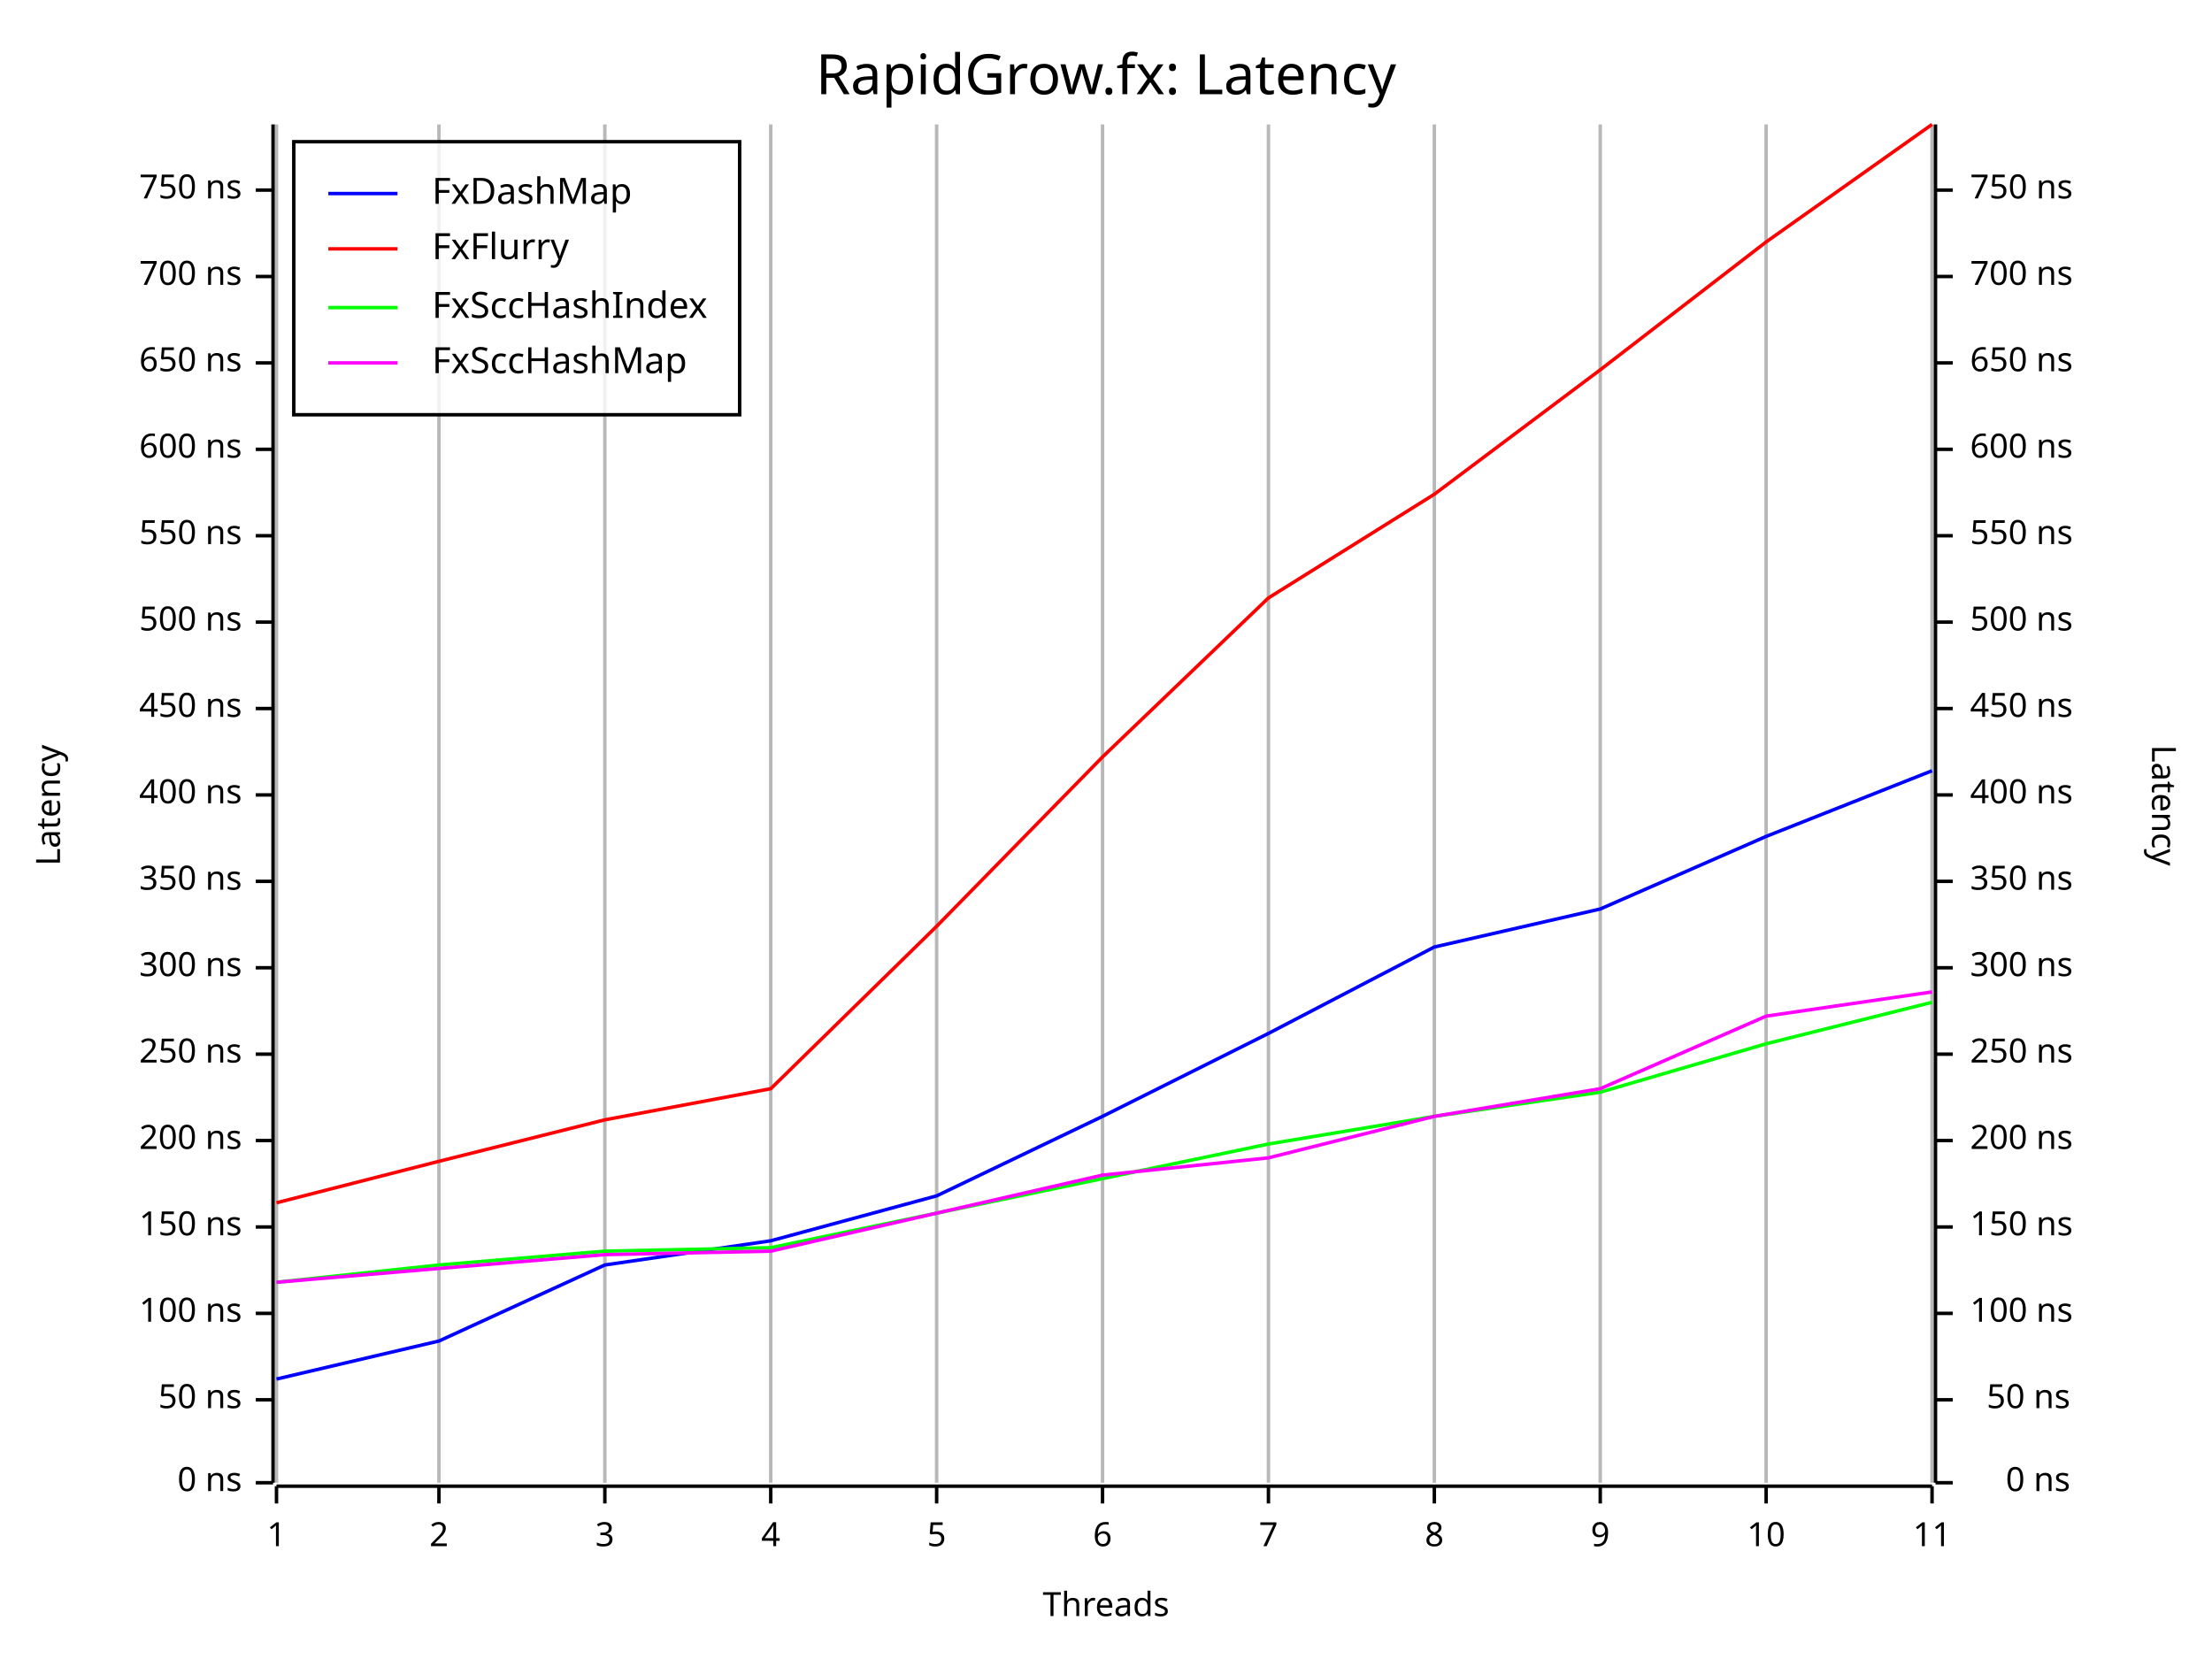
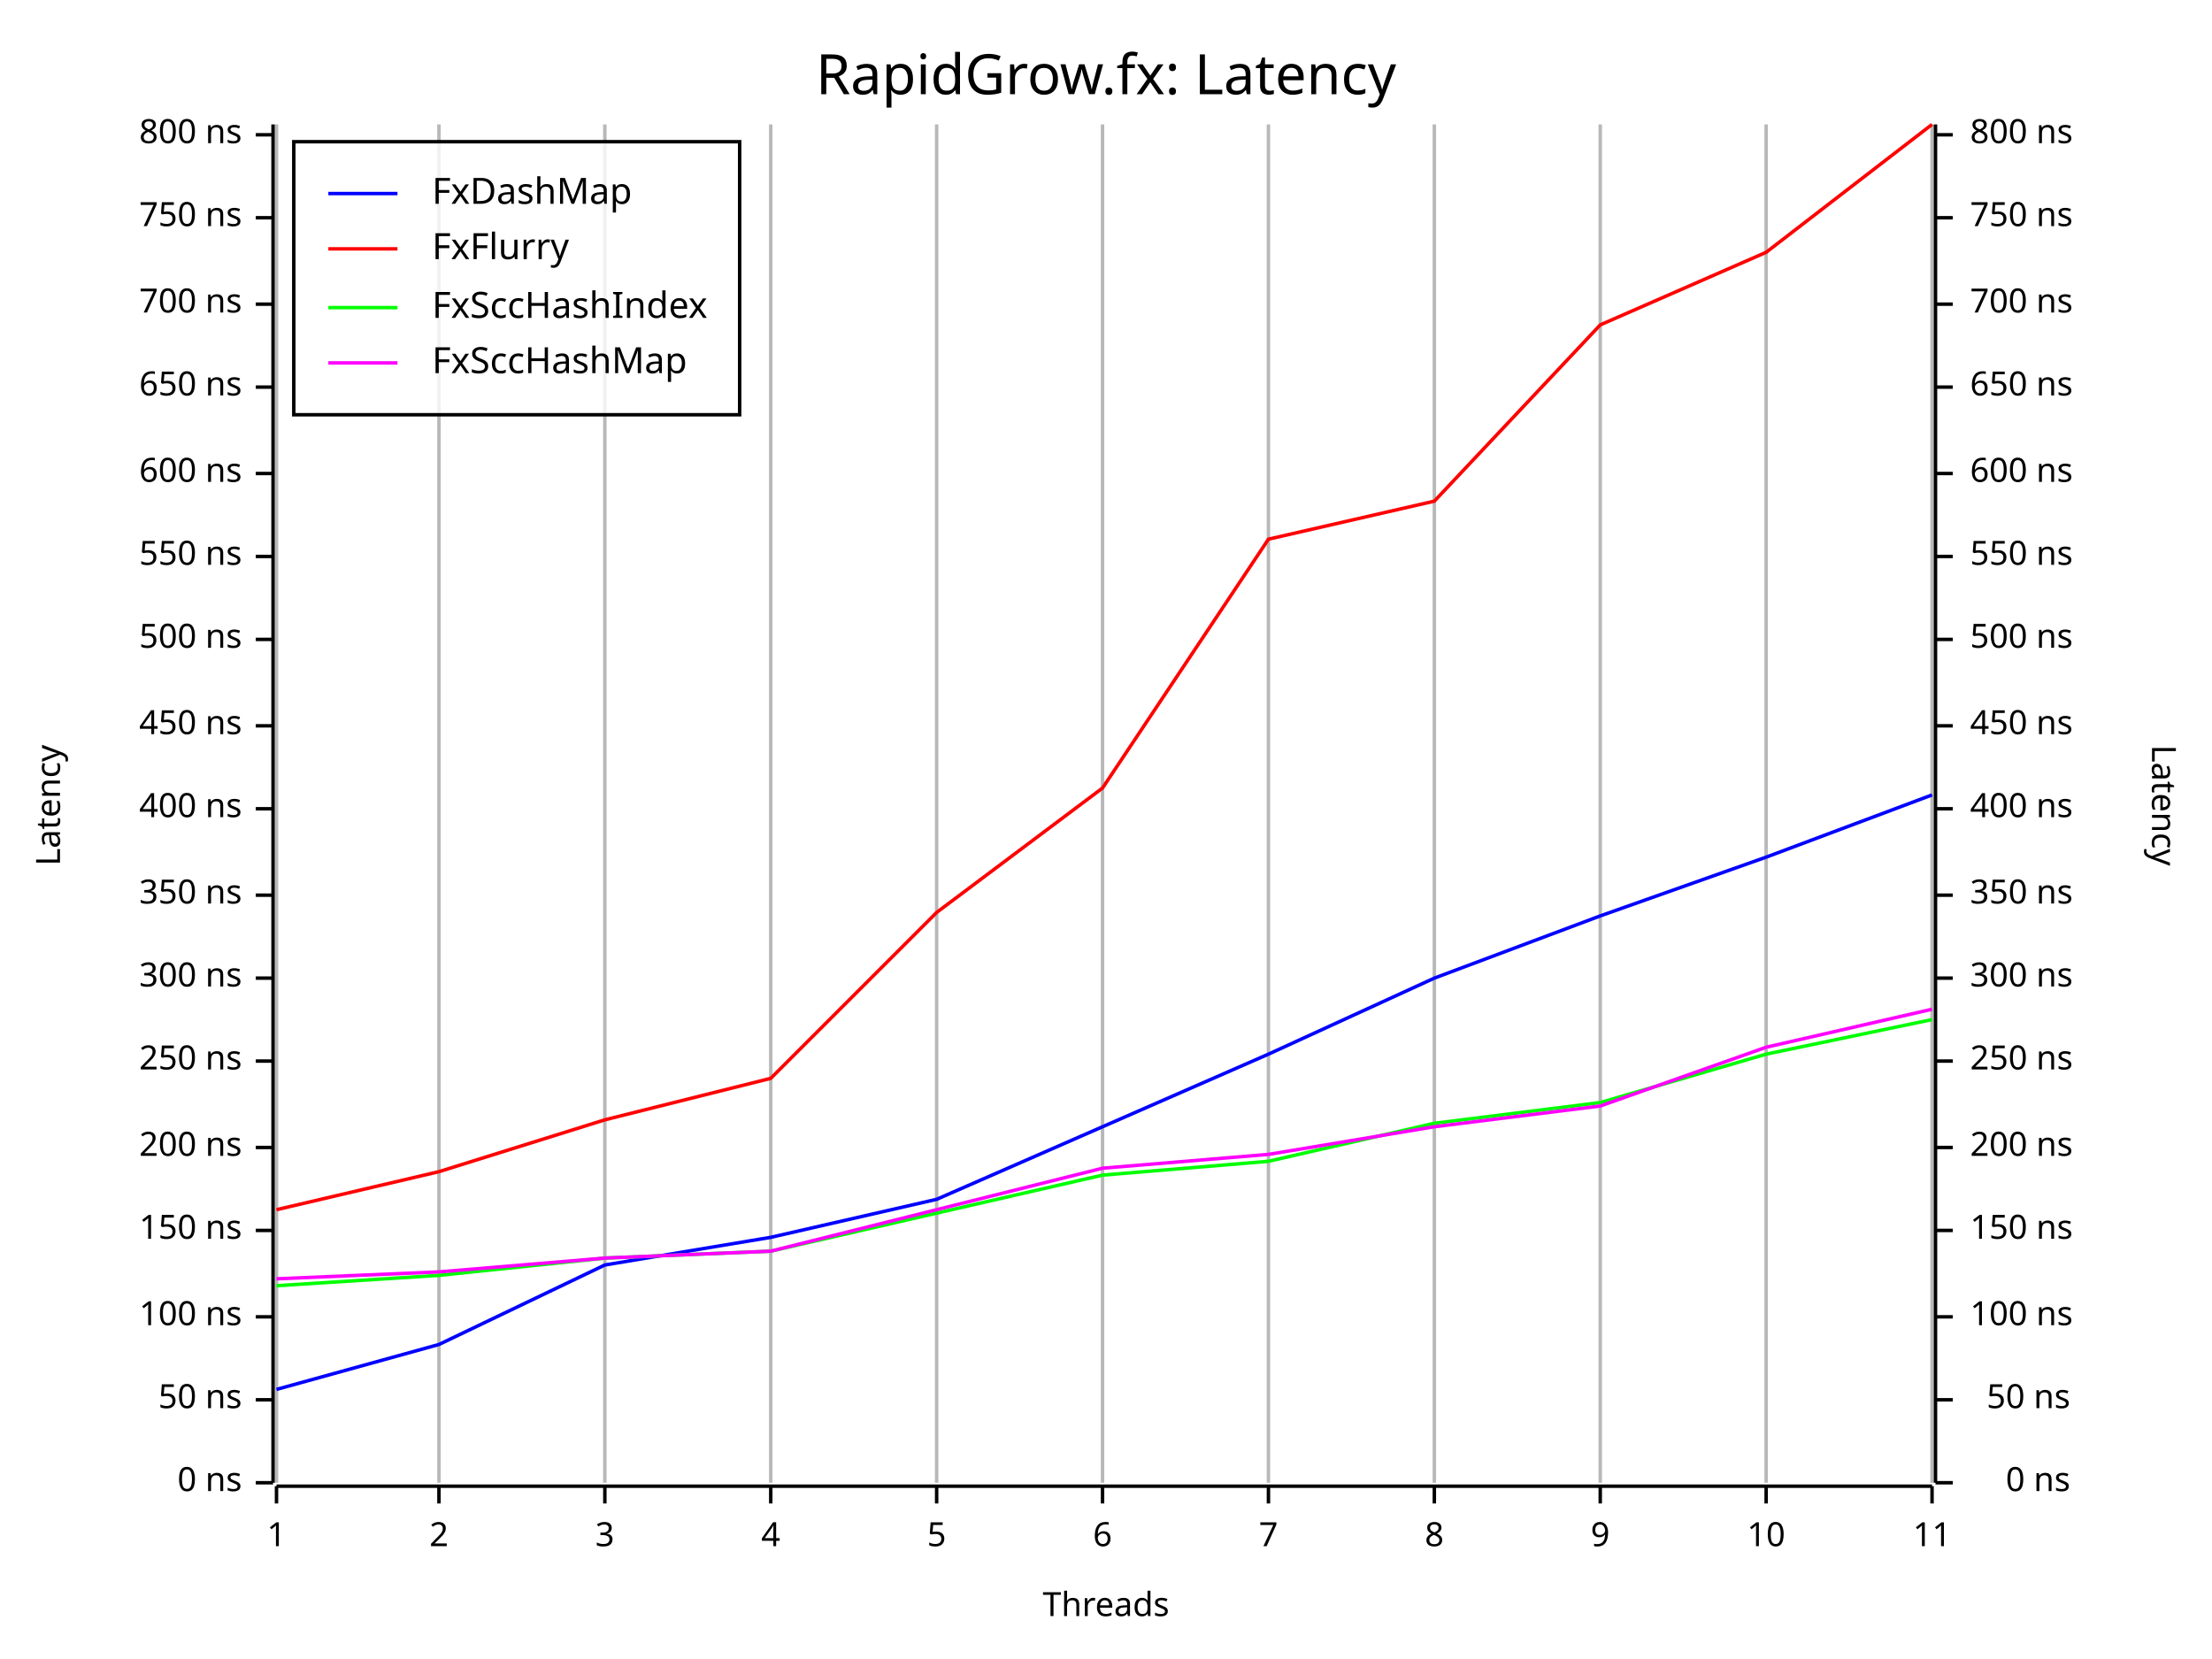
<svg xmlns="http://www.w3.org/2000/svg" width="640" height="480" viewBox="0 0 640 480">
  <rect x="0" y="0" width="640" height="480" opacity="1" fill="#FFFFFF" stroke="none" />
  <text x="320" y="15" dy="0.76em" text-anchor="middle" font-family="Fira Code" font-size="16.129" opacity="1" fill="#000000">
RapidGrow.fx: Latency
</text>
  <line opacity="0.1" stroke="#000000" stroke-width="1" x1="80" y1="429" x2="80" y2="36" />
  <line opacity="0.1" stroke="#000000" stroke-width="1" x1="127" y1="429" x2="127" y2="36" />
  <line opacity="0.1" stroke="#000000" stroke-width="1" x1="175" y1="429" x2="175" y2="36" />
  <line opacity="0.1" stroke="#000000" stroke-width="1" x1="223" y1="429" x2="223" y2="36" />
  <line opacity="0.1" stroke="#000000" stroke-width="1" x1="271" y1="429" x2="271" y2="36" />
  <line opacity="0.1" stroke="#000000" stroke-width="1" x1="319" y1="429" x2="319" y2="36" />
  <line opacity="0.1" stroke="#000000" stroke-width="1" x1="367" y1="429" x2="367" y2="36" />
  <line opacity="0.1" stroke="#000000" stroke-width="1" x1="415" y1="429" x2="415" y2="36" />
  <line opacity="0.1" stroke="#000000" stroke-width="1" x1="463" y1="429" x2="463" y2="36" />
  <line opacity="0.1" stroke="#000000" stroke-width="1" x1="511" y1="429" x2="511" y2="36" />
  <line opacity="0.1" stroke="#000000" stroke-width="1" x1="559" y1="429" x2="559" y2="36" />
  <text x="10" y="233" dy="0.76em" text-anchor="middle" font-family="sans-serif" font-size="9.677" opacity="1" fill="#000000" transform="rotate(270, 10, 233)">
Latency
</text>
  <text x="320" y="470" dy="-0.5ex" text-anchor="middle" font-family="sans-serif" font-size="9.677" opacity="1" fill="#000000">
Threads
</text>
  <text x="630" y="233" dy="0.76em" text-anchor="middle" font-family="sans-serif" font-size="9.677" opacity="1" fill="#000000" transform="rotate(90, 630, 233)">
Latency
</text>
  <line opacity="0.2" stroke="#000000" stroke-width="1" x1="80" y1="429" x2="80" y2="36" />
  <line opacity="0.2" stroke="#000000" stroke-width="1" x1="127" y1="429" x2="127" y2="36" />
  <line opacity="0.2" stroke="#000000" stroke-width="1" x1="175" y1="429" x2="175" y2="36" />
  <line opacity="0.2" stroke="#000000" stroke-width="1" x1="223" y1="429" x2="223" y2="36" />
  <line opacity="0.2" stroke="#000000" stroke-width="1" x1="271" y1="429" x2="271" y2="36" />
  <line opacity="0.2" stroke="#000000" stroke-width="1" x1="319" y1="429" x2="319" y2="36" />
  <line opacity="0.2" stroke="#000000" stroke-width="1" x1="367" y1="429" x2="367" y2="36" />
  <line opacity="0.2" stroke="#000000" stroke-width="1" x1="415" y1="429" x2="415" y2="36" />
  <line opacity="0.2" stroke="#000000" stroke-width="1" x1="463" y1="429" x2="463" y2="36" />
  <line opacity="0.2" stroke="#000000" stroke-width="1" x1="511" y1="429" x2="511" y2="36" />
  <line opacity="0.2" stroke="#000000" stroke-width="1" x1="559" y1="429" x2="559" y2="36" />
  <polyline fill="none" opacity="1" stroke="#000000" stroke-width="1" points="79,36 79,429 " />
  <text x="70" y="429" dy="0.5ex" text-anchor="end" font-family="sans-serif" font-size="9.677" opacity="1" fill="#000000">
0 ns
</text>
  <polyline fill="none" opacity="1" stroke="#000000" stroke-width="1" points="74,429 79,429 " />
  <text x="70" y="405" dy="0.5ex" text-anchor="end" font-family="sans-serif" font-size="9.677" opacity="1" fill="#000000">
50 ns
</text>
  <polyline fill="none" opacity="1" stroke="#000000" stroke-width="1" points="74,405 79,405 " />
-   <text x="70" y="380" dy="0.5ex" text-anchor="end" font-family="sans-serif" font-size="9.677" opacity="1" fill="#000000">
+   <text x="70" y="381" dy="0.5ex" text-anchor="end" font-family="sans-serif" font-size="9.677" opacity="1" fill="#000000">
100 ns
</text>
-   <polyline fill="none" opacity="1" stroke="#000000" stroke-width="1" points="74,380 79,380 " />
-   <text x="70" y="355" dy="0.5ex" text-anchor="end" font-family="sans-serif" font-size="9.677" opacity="1" fill="#000000">
+   <polyline fill="none" opacity="1" stroke="#000000" stroke-width="1" points="74,381 79,381 " />
+   <text x="70" y="356" dy="0.5ex" text-anchor="end" font-family="sans-serif" font-size="9.677" opacity="1" fill="#000000">
150 ns
</text>
-   <polyline fill="none" opacity="1" stroke="#000000" stroke-width="1" points="74,355 79,355 " />
-   <text x="70" y="330" dy="0.5ex" text-anchor="end" font-family="sans-serif" font-size="9.677" opacity="1" fill="#000000">
+   <polyline fill="none" opacity="1" stroke="#000000" stroke-width="1" points="74,356 79,356 " />
+   <text x="70" y="332" dy="0.5ex" text-anchor="end" font-family="sans-serif" font-size="9.677" opacity="1" fill="#000000">
200 ns
</text>
-   <polyline fill="none" opacity="1" stroke="#000000" stroke-width="1" points="74,330 79,330 " />
-   <text x="70" y="305" dy="0.5ex" text-anchor="end" font-family="sans-serif" font-size="9.677" opacity="1" fill="#000000">
+   <polyline fill="none" opacity="1" stroke="#000000" stroke-width="1" points="74,332 79,332 " />
+   <text x="70" y="307" dy="0.5ex" text-anchor="end" font-family="sans-serif" font-size="9.677" opacity="1" fill="#000000">
250 ns
</text>
-   <polyline fill="none" opacity="1" stroke="#000000" stroke-width="1" points="74,305 79,305 " />
-   <text x="70" y="280" dy="0.5ex" text-anchor="end" font-family="sans-serif" font-size="9.677" opacity="1" fill="#000000">
+   <polyline fill="none" opacity="1" stroke="#000000" stroke-width="1" points="74,307 79,307 " />
+   <text x="70" y="283" dy="0.5ex" text-anchor="end" font-family="sans-serif" font-size="9.677" opacity="1" fill="#000000">
300 ns
</text>
-   <polyline fill="none" opacity="1" stroke="#000000" stroke-width="1" points="74,280 79,280 " />
-   <text x="70" y="255" dy="0.5ex" text-anchor="end" font-family="sans-serif" font-size="9.677" opacity="1" fill="#000000">
+   <polyline fill="none" opacity="1" stroke="#000000" stroke-width="1" points="74,283 79,283 " />
+   <text x="70" y="259" dy="0.5ex" text-anchor="end" font-family="sans-serif" font-size="9.677" opacity="1" fill="#000000">
350 ns
</text>
-   <polyline fill="none" opacity="1" stroke="#000000" stroke-width="1" points="74,255 79,255 " />
-   <text x="70" y="230" dy="0.5ex" text-anchor="end" font-family="sans-serif" font-size="9.677" opacity="1" fill="#000000">
+   <polyline fill="none" opacity="1" stroke="#000000" stroke-width="1" points="74,259 79,259 " />
+   <text x="70" y="234" dy="0.5ex" text-anchor="end" font-family="sans-serif" font-size="9.677" opacity="1" fill="#000000">
400 ns
</text>
-   <polyline fill="none" opacity="1" stroke="#000000" stroke-width="1" points="74,230 79,230 " />
-   <text x="70" y="205" dy="0.5ex" text-anchor="end" font-family="sans-serif" font-size="9.677" opacity="1" fill="#000000">
+   <polyline fill="none" opacity="1" stroke="#000000" stroke-width="1" points="74,234 79,234 " />
+   <text x="70" y="210" dy="0.5ex" text-anchor="end" font-family="sans-serif" font-size="9.677" opacity="1" fill="#000000">
450 ns
</text>
-   <polyline fill="none" opacity="1" stroke="#000000" stroke-width="1" points="74,205 79,205 " />
-   <text x="70" y="180" dy="0.5ex" text-anchor="end" font-family="sans-serif" font-size="9.677" opacity="1" fill="#000000">
+   <polyline fill="none" opacity="1" stroke="#000000" stroke-width="1" points="74,210 79,210 " />
+   <text x="70" y="185" dy="0.5ex" text-anchor="end" font-family="sans-serif" font-size="9.677" opacity="1" fill="#000000">
500 ns
</text>
-   <polyline fill="none" opacity="1" stroke="#000000" stroke-width="1" points="74,180 79,180 " />
-   <text x="70" y="155" dy="0.5ex" text-anchor="end" font-family="sans-serif" font-size="9.677" opacity="1" fill="#000000">
+   <polyline fill="none" opacity="1" stroke="#000000" stroke-width="1" points="74,185 79,185 " />
+   <text x="70" y="161" dy="0.5ex" text-anchor="end" font-family="sans-serif" font-size="9.677" opacity="1" fill="#000000">
550 ns
</text>
-   <polyline fill="none" opacity="1" stroke="#000000" stroke-width="1" points="74,155 79,155 " />
-   <text x="70" y="130" dy="0.5ex" text-anchor="end" font-family="sans-serif" font-size="9.677" opacity="1" fill="#000000">
+   <polyline fill="none" opacity="1" stroke="#000000" stroke-width="1" points="74,161 79,161 " />
+   <text x="70" y="137" dy="0.5ex" text-anchor="end" font-family="sans-serif" font-size="9.677" opacity="1" fill="#000000">
600 ns
</text>
-   <polyline fill="none" opacity="1" stroke="#000000" stroke-width="1" points="74,130 79,130 " />
-   <text x="70" y="105" dy="0.5ex" text-anchor="end" font-family="sans-serif" font-size="9.677" opacity="1" fill="#000000">
+   <polyline fill="none" opacity="1" stroke="#000000" stroke-width="1" points="74,137 79,137 " />
+   <text x="70" y="112" dy="0.5ex" text-anchor="end" font-family="sans-serif" font-size="9.677" opacity="1" fill="#000000">
650 ns
</text>
-   <polyline fill="none" opacity="1" stroke="#000000" stroke-width="1" points="74,105 79,105 " />
-   <text x="70" y="80" dy="0.5ex" text-anchor="end" font-family="sans-serif" font-size="9.677" opacity="1" fill="#000000">
+   <polyline fill="none" opacity="1" stroke="#000000" stroke-width="1" points="74,112 79,112 " />
+   <text x="70" y="88" dy="0.5ex" text-anchor="end" font-family="sans-serif" font-size="9.677" opacity="1" fill="#000000">
700 ns
</text>
-   <polyline fill="none" opacity="1" stroke="#000000" stroke-width="1" points="74,80 79,80 " />
-   <text x="70" y="55" dy="0.5ex" text-anchor="end" font-family="sans-serif" font-size="9.677" opacity="1" fill="#000000">
+   <polyline fill="none" opacity="1" stroke="#000000" stroke-width="1" points="74,88 79,88 " />
+   <text x="70" y="63" dy="0.5ex" text-anchor="end" font-family="sans-serif" font-size="9.677" opacity="1" fill="#000000">
750 ns
</text>
-   <polyline fill="none" opacity="1" stroke="#000000" stroke-width="1" points="74,55 79,55 " />
+   <polyline fill="none" opacity="1" stroke="#000000" stroke-width="1" points="74,63 79,63 " />
+   <text x="70" y="39" dy="0.5ex" text-anchor="end" font-family="sans-serif" font-size="9.677" opacity="1" fill="#000000">
+ 800 ns
+ </text>
+   <polyline fill="none" opacity="1" stroke="#000000" stroke-width="1" points="74,39 79,39 " />
  <polyline fill="none" opacity="1" stroke="#000000" stroke-width="1" points="80,430 559,430 " />
  <text x="80" y="440" dy="0.76em" text-anchor="middle" font-family="sans-serif" font-size="9.677" opacity="1" fill="#000000">
1
</text>
  <polyline fill="none" opacity="1" stroke="#000000" stroke-width="1" points="80,430 80,435 " />
  <text x="127" y="440" dy="0.76em" text-anchor="middle" font-family="sans-serif" font-size="9.677" opacity="1" fill="#000000">
2
</text>
  <polyline fill="none" opacity="1" stroke="#000000" stroke-width="1" points="127,430 127,435 " />
  <text x="175" y="440" dy="0.76em" text-anchor="middle" font-family="sans-serif" font-size="9.677" opacity="1" fill="#000000">
3
</text>
  <polyline fill="none" opacity="1" stroke="#000000" stroke-width="1" points="175,430 175,435 " />
  <text x="223" y="440" dy="0.76em" text-anchor="middle" font-family="sans-serif" font-size="9.677" opacity="1" fill="#000000">
4
</text>
  <polyline fill="none" opacity="1" stroke="#000000" stroke-width="1" points="223,430 223,435 " />
  <text x="271" y="440" dy="0.76em" text-anchor="middle" font-family="sans-serif" font-size="9.677" opacity="1" fill="#000000">
5
</text>
  <polyline fill="none" opacity="1" stroke="#000000" stroke-width="1" points="271,430 271,435 " />
  <text x="319" y="440" dy="0.76em" text-anchor="middle" font-family="sans-serif" font-size="9.677" opacity="1" fill="#000000">
6
</text>
  <polyline fill="none" opacity="1" stroke="#000000" stroke-width="1" points="319,430 319,435 " />
  <text x="367" y="440" dy="0.76em" text-anchor="middle" font-family="sans-serif" font-size="9.677" opacity="1" fill="#000000">
7
</text>
  <polyline fill="none" opacity="1" stroke="#000000" stroke-width="1" points="367,430 367,435 " />
  <text x="415" y="440" dy="0.76em" text-anchor="middle" font-family="sans-serif" font-size="9.677" opacity="1" fill="#000000">
8
</text>
  <polyline fill="none" opacity="1" stroke="#000000" stroke-width="1" points="415,430 415,435 " />
  <text x="463" y="440" dy="0.76em" text-anchor="middle" font-family="sans-serif" font-size="9.677" opacity="1" fill="#000000">
9
</text>
  <polyline fill="none" opacity="1" stroke="#000000" stroke-width="1" points="463,430 463,435 " />
  <text x="511" y="440" dy="0.76em" text-anchor="middle" font-family="sans-serif" font-size="9.677" opacity="1" fill="#000000">
10
</text>
  <polyline fill="none" opacity="1" stroke="#000000" stroke-width="1" points="511,430 511,435 " />
  <text x="559" y="440" dy="0.76em" text-anchor="middle" font-family="sans-serif" font-size="9.677" opacity="1" fill="#000000">
11
</text>
  <polyline fill="none" opacity="1" stroke="#000000" stroke-width="1" points="559,430 559,435 " />
  <polyline fill="none" opacity="1" stroke="#000000" stroke-width="1" points="560,36 560,429 " />
  <text x="599" y="429" dy="0.5ex" text-anchor="end" font-family="sans-serif" font-size="9.677" opacity="1" fill="#000000">
0 ns
</text>
  <polyline fill="none" opacity="1" stroke="#000000" stroke-width="1" points="560,429 565,429 " />
  <text x="599" y="405" dy="0.5ex" text-anchor="end" font-family="sans-serif" font-size="9.677" opacity="1" fill="#000000">
50 ns
</text>
  <polyline fill="none" opacity="1" stroke="#000000" stroke-width="1" points="560,405 565,405 " />
-   <text x="570" y="380" dy="0.5ex" text-anchor="start" font-family="sans-serif" font-size="9.677" opacity="1" fill="#000000">
+   <text x="570" y="381" dy="0.5ex" text-anchor="start" font-family="sans-serif" font-size="9.677" opacity="1" fill="#000000">
100 ns
</text>
-   <polyline fill="none" opacity="1" stroke="#000000" stroke-width="1" points="560,380 565,380 " />
-   <text x="570" y="355" dy="0.5ex" text-anchor="start" font-family="sans-serif" font-size="9.677" opacity="1" fill="#000000">
+   <polyline fill="none" opacity="1" stroke="#000000" stroke-width="1" points="560,381 565,381 " />
+   <text x="570" y="356" dy="0.5ex" text-anchor="start" font-family="sans-serif" font-size="9.677" opacity="1" fill="#000000">
150 ns
</text>
-   <polyline fill="none" opacity="1" stroke="#000000" stroke-width="1" points="560,355 565,355 " />
-   <text x="570" y="330" dy="0.5ex" text-anchor="start" font-family="sans-serif" font-size="9.677" opacity="1" fill="#000000">
+   <polyline fill="none" opacity="1" stroke="#000000" stroke-width="1" points="560,356 565,356 " />
+   <text x="570" y="332" dy="0.5ex" text-anchor="start" font-family="sans-serif" font-size="9.677" opacity="1" fill="#000000">
200 ns
</text>
-   <polyline fill="none" opacity="1" stroke="#000000" stroke-width="1" points="560,330 565,330 " />
-   <text x="570" y="305" dy="0.5ex" text-anchor="start" font-family="sans-serif" font-size="9.677" opacity="1" fill="#000000">
+   <polyline fill="none" opacity="1" stroke="#000000" stroke-width="1" points="560,332 565,332 " />
+   <text x="570" y="307" dy="0.5ex" text-anchor="start" font-family="sans-serif" font-size="9.677" opacity="1" fill="#000000">
250 ns
</text>
-   <polyline fill="none" opacity="1" stroke="#000000" stroke-width="1" points="560,305 565,305 " />
-   <text x="570" y="280" dy="0.5ex" text-anchor="start" font-family="sans-serif" font-size="9.677" opacity="1" fill="#000000">
+   <polyline fill="none" opacity="1" stroke="#000000" stroke-width="1" points="560,307 565,307 " />
+   <text x="570" y="283" dy="0.5ex" text-anchor="start" font-family="sans-serif" font-size="9.677" opacity="1" fill="#000000">
300 ns
</text>
-   <polyline fill="none" opacity="1" stroke="#000000" stroke-width="1" points="560,280 565,280 " />
-   <text x="570" y="255" dy="0.5ex" text-anchor="start" font-family="sans-serif" font-size="9.677" opacity="1" fill="#000000">
+   <polyline fill="none" opacity="1" stroke="#000000" stroke-width="1" points="560,283 565,283 " />
+   <text x="570" y="259" dy="0.5ex" text-anchor="start" font-family="sans-serif" font-size="9.677" opacity="1" fill="#000000">
350 ns
</text>
-   <polyline fill="none" opacity="1" stroke="#000000" stroke-width="1" points="560,255 565,255 " />
-   <text x="570" y="230" dy="0.5ex" text-anchor="start" font-family="sans-serif" font-size="9.677" opacity="1" fill="#000000">
+   <polyline fill="none" opacity="1" stroke="#000000" stroke-width="1" points="560,259 565,259 " />
+   <text x="570" y="234" dy="0.5ex" text-anchor="start" font-family="sans-serif" font-size="9.677" opacity="1" fill="#000000">
400 ns
</text>
-   <polyline fill="none" opacity="1" stroke="#000000" stroke-width="1" points="560,230 565,230 " />
-   <text x="570" y="205" dy="0.5ex" text-anchor="start" font-family="sans-serif" font-size="9.677" opacity="1" fill="#000000">
+   <polyline fill="none" opacity="1" stroke="#000000" stroke-width="1" points="560,234 565,234 " />
+   <text x="570" y="210" dy="0.5ex" text-anchor="start" font-family="sans-serif" font-size="9.677" opacity="1" fill="#000000">
450 ns
</text>
-   <polyline fill="none" opacity="1" stroke="#000000" stroke-width="1" points="560,205 565,205 " />
-   <text x="570" y="180" dy="0.5ex" text-anchor="start" font-family="sans-serif" font-size="9.677" opacity="1" fill="#000000">
+   <polyline fill="none" opacity="1" stroke="#000000" stroke-width="1" points="560,210 565,210 " />
+   <text x="570" y="185" dy="0.5ex" text-anchor="start" font-family="sans-serif" font-size="9.677" opacity="1" fill="#000000">
500 ns
</text>
-   <polyline fill="none" opacity="1" stroke="#000000" stroke-width="1" points="560,180 565,180 " />
-   <text x="570" y="155" dy="0.5ex" text-anchor="start" font-family="sans-serif" font-size="9.677" opacity="1" fill="#000000">
+   <polyline fill="none" opacity="1" stroke="#000000" stroke-width="1" points="560,185 565,185 " />
+   <text x="570" y="161" dy="0.5ex" text-anchor="start" font-family="sans-serif" font-size="9.677" opacity="1" fill="#000000">
550 ns
</text>
-   <polyline fill="none" opacity="1" stroke="#000000" stroke-width="1" points="560,155 565,155 " />
-   <text x="570" y="130" dy="0.5ex" text-anchor="start" font-family="sans-serif" font-size="9.677" opacity="1" fill="#000000">
+   <polyline fill="none" opacity="1" stroke="#000000" stroke-width="1" points="560,161 565,161 " />
+   <text x="570" y="137" dy="0.5ex" text-anchor="start" font-family="sans-serif" font-size="9.677" opacity="1" fill="#000000">
600 ns
</text>
-   <polyline fill="none" opacity="1" stroke="#000000" stroke-width="1" points="560,130 565,130 " />
-   <text x="570" y="105" dy="0.5ex" text-anchor="start" font-family="sans-serif" font-size="9.677" opacity="1" fill="#000000">
+   <polyline fill="none" opacity="1" stroke="#000000" stroke-width="1" points="560,137 565,137 " />
+   <text x="570" y="112" dy="0.5ex" text-anchor="start" font-family="sans-serif" font-size="9.677" opacity="1" fill="#000000">
650 ns
</text>
-   <polyline fill="none" opacity="1" stroke="#000000" stroke-width="1" points="560,105 565,105 " />
-   <text x="570" y="80" dy="0.5ex" text-anchor="start" font-family="sans-serif" font-size="9.677" opacity="1" fill="#000000">
+   <polyline fill="none" opacity="1" stroke="#000000" stroke-width="1" points="560,112 565,112 " />
+   <text x="570" y="88" dy="0.5ex" text-anchor="start" font-family="sans-serif" font-size="9.677" opacity="1" fill="#000000">
700 ns
</text>
-   <polyline fill="none" opacity="1" stroke="#000000" stroke-width="1" points="560,80 565,80 " />
-   <text x="570" y="55" dy="0.5ex" text-anchor="start" font-family="sans-serif" font-size="9.677" opacity="1" fill="#000000">
+   <polyline fill="none" opacity="1" stroke="#000000" stroke-width="1" points="560,88 565,88 " />
+   <text x="570" y="63" dy="0.5ex" text-anchor="start" font-family="sans-serif" font-size="9.677" opacity="1" fill="#000000">
750 ns
</text>
-   <polyline fill="none" opacity="1" stroke="#000000" stroke-width="1" points="560,55 565,55 " />
-   <polyline fill="none" opacity="1" stroke="#0000FF" stroke-width="1" points="80,399 127,388 175,366 223,359 271,346 319,323 367,299 415,274 463,263 511,242 559,223 " />
-   <polyline fill="none" opacity="1" stroke="#FF0000" stroke-width="1" points="80,348 127,336 175,324 223,315 271,268 319,219 367,173 415,143 463,107 511,70 559,36 " />
-   <polyline fill="none" opacity="1" stroke="#00FF00" stroke-width="1" points="80,371 127,366 175,362 223,361 271,351 319,341 367,331 415,323 463,316 511,302 559,290 " />
-   <polyline fill="none" opacity="1" stroke="#FF00FF" stroke-width="1" points="80,371 127,367 175,363 223,362 271,351 319,340 367,335 415,323 463,315 511,294 559,287 " />
+   <polyline fill="none" opacity="1" stroke="#000000" stroke-width="1" points="560,63 565,63 " />
+   <text x="570" y="39" dy="0.5ex" text-anchor="start" font-family="sans-serif" font-size="9.677" opacity="1" fill="#000000">
+ 800 ns
+ </text>
+   <polyline fill="none" opacity="1" stroke="#000000" stroke-width="1" points="560,39 565,39 " />
+   <polyline fill="none" opacity="1" stroke="#0000FF" stroke-width="1" points="80,402 127,389 175,366 223,358 271,347 319,326 367,305 415,283 463,265 511,248 559,230 " />
+   <polyline fill="none" opacity="1" stroke="#FF0000" stroke-width="1" points="80,350 127,339 175,324 223,312 271,264 319,228 367,156 415,145 463,94 511,73 559,36 " />
+   <polyline fill="none" opacity="1" stroke="#00FF00" stroke-width="1" points="80,372 127,369 175,364 223,362 271,351 319,340 367,336 415,325 463,319 511,305 559,295 " />
+   <polyline fill="none" opacity="1" stroke="#FF00FF" stroke-width="1" points="80,370 127,368 175,364 223,362 271,350 319,338 367,334 415,326 463,320 511,303 559,292 " />
  <rect x="85" y="41" width="129" height="79" opacity="0.8" fill="#FFFFFF" stroke="none" />
  <rect x="85" y="41" width="129" height="79" opacity="1" fill="none" stroke="#000000" />
  <text x="125" y="51" dy="0.76em" text-anchor="start" font-family="Fira Code" font-size="10.484" opacity="1" fill="#000000">
FxDashMap
</text>
  <text x="125" y="67" dy="0.76em" text-anchor="start" font-family="Fira Code" font-size="10.484" opacity="1" fill="#000000">
FxFlurry
</text>
  <text x="125" y="84" dy="0.76em" text-anchor="start" font-family="Fira Code" font-size="10.484" opacity="1" fill="#000000">
FxSccHashIndex
</text>
  <text x="125" y="100" dy="0.76em" text-anchor="start" font-family="Fira Code" font-size="10.484" opacity="1" fill="#000000">
FxSccHashMap
</text>
  <polyline fill="none" opacity="1" stroke="#0000FF" stroke-width="1" points="95,56 115,56 " />
  <polyline fill="none" opacity="1" stroke="#FF0000" stroke-width="1" points="95,72 115,72 " />
  <polyline fill="none" opacity="1" stroke="#00FF00" stroke-width="1" points="95,89 115,89 " />
  <polyline fill="none" opacity="1" stroke="#FF00FF" stroke-width="1" points="95,105 115,105 " />
</svg>
